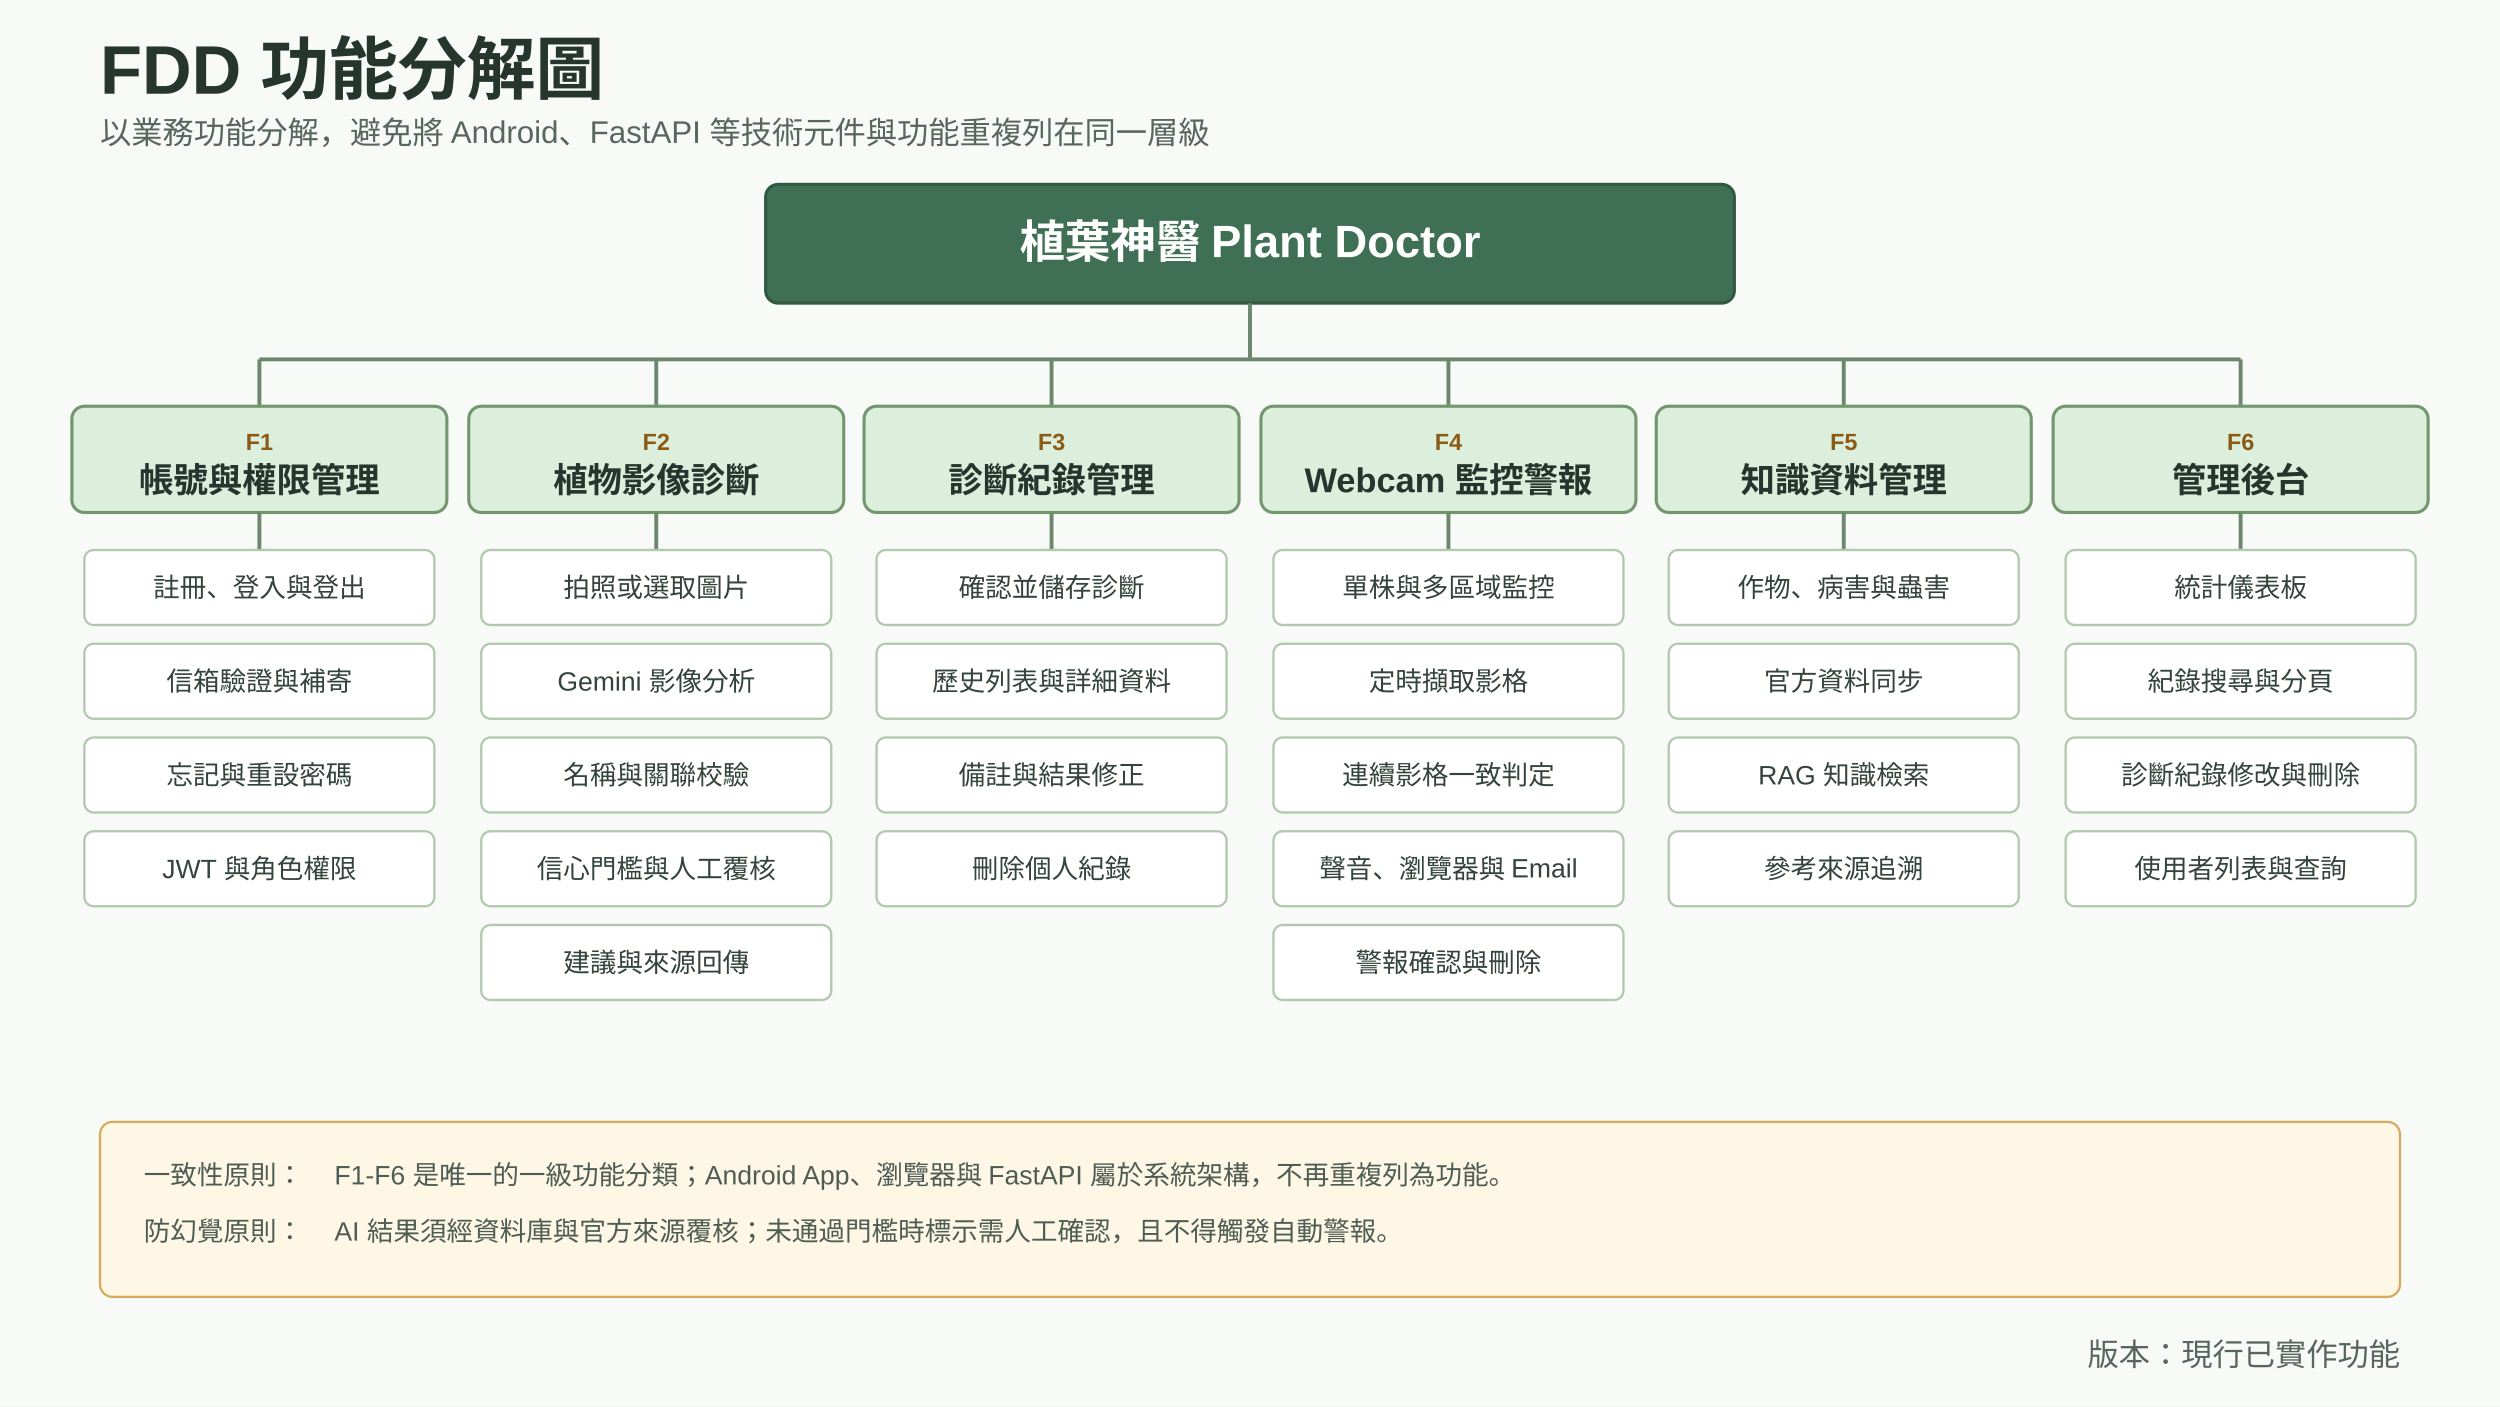
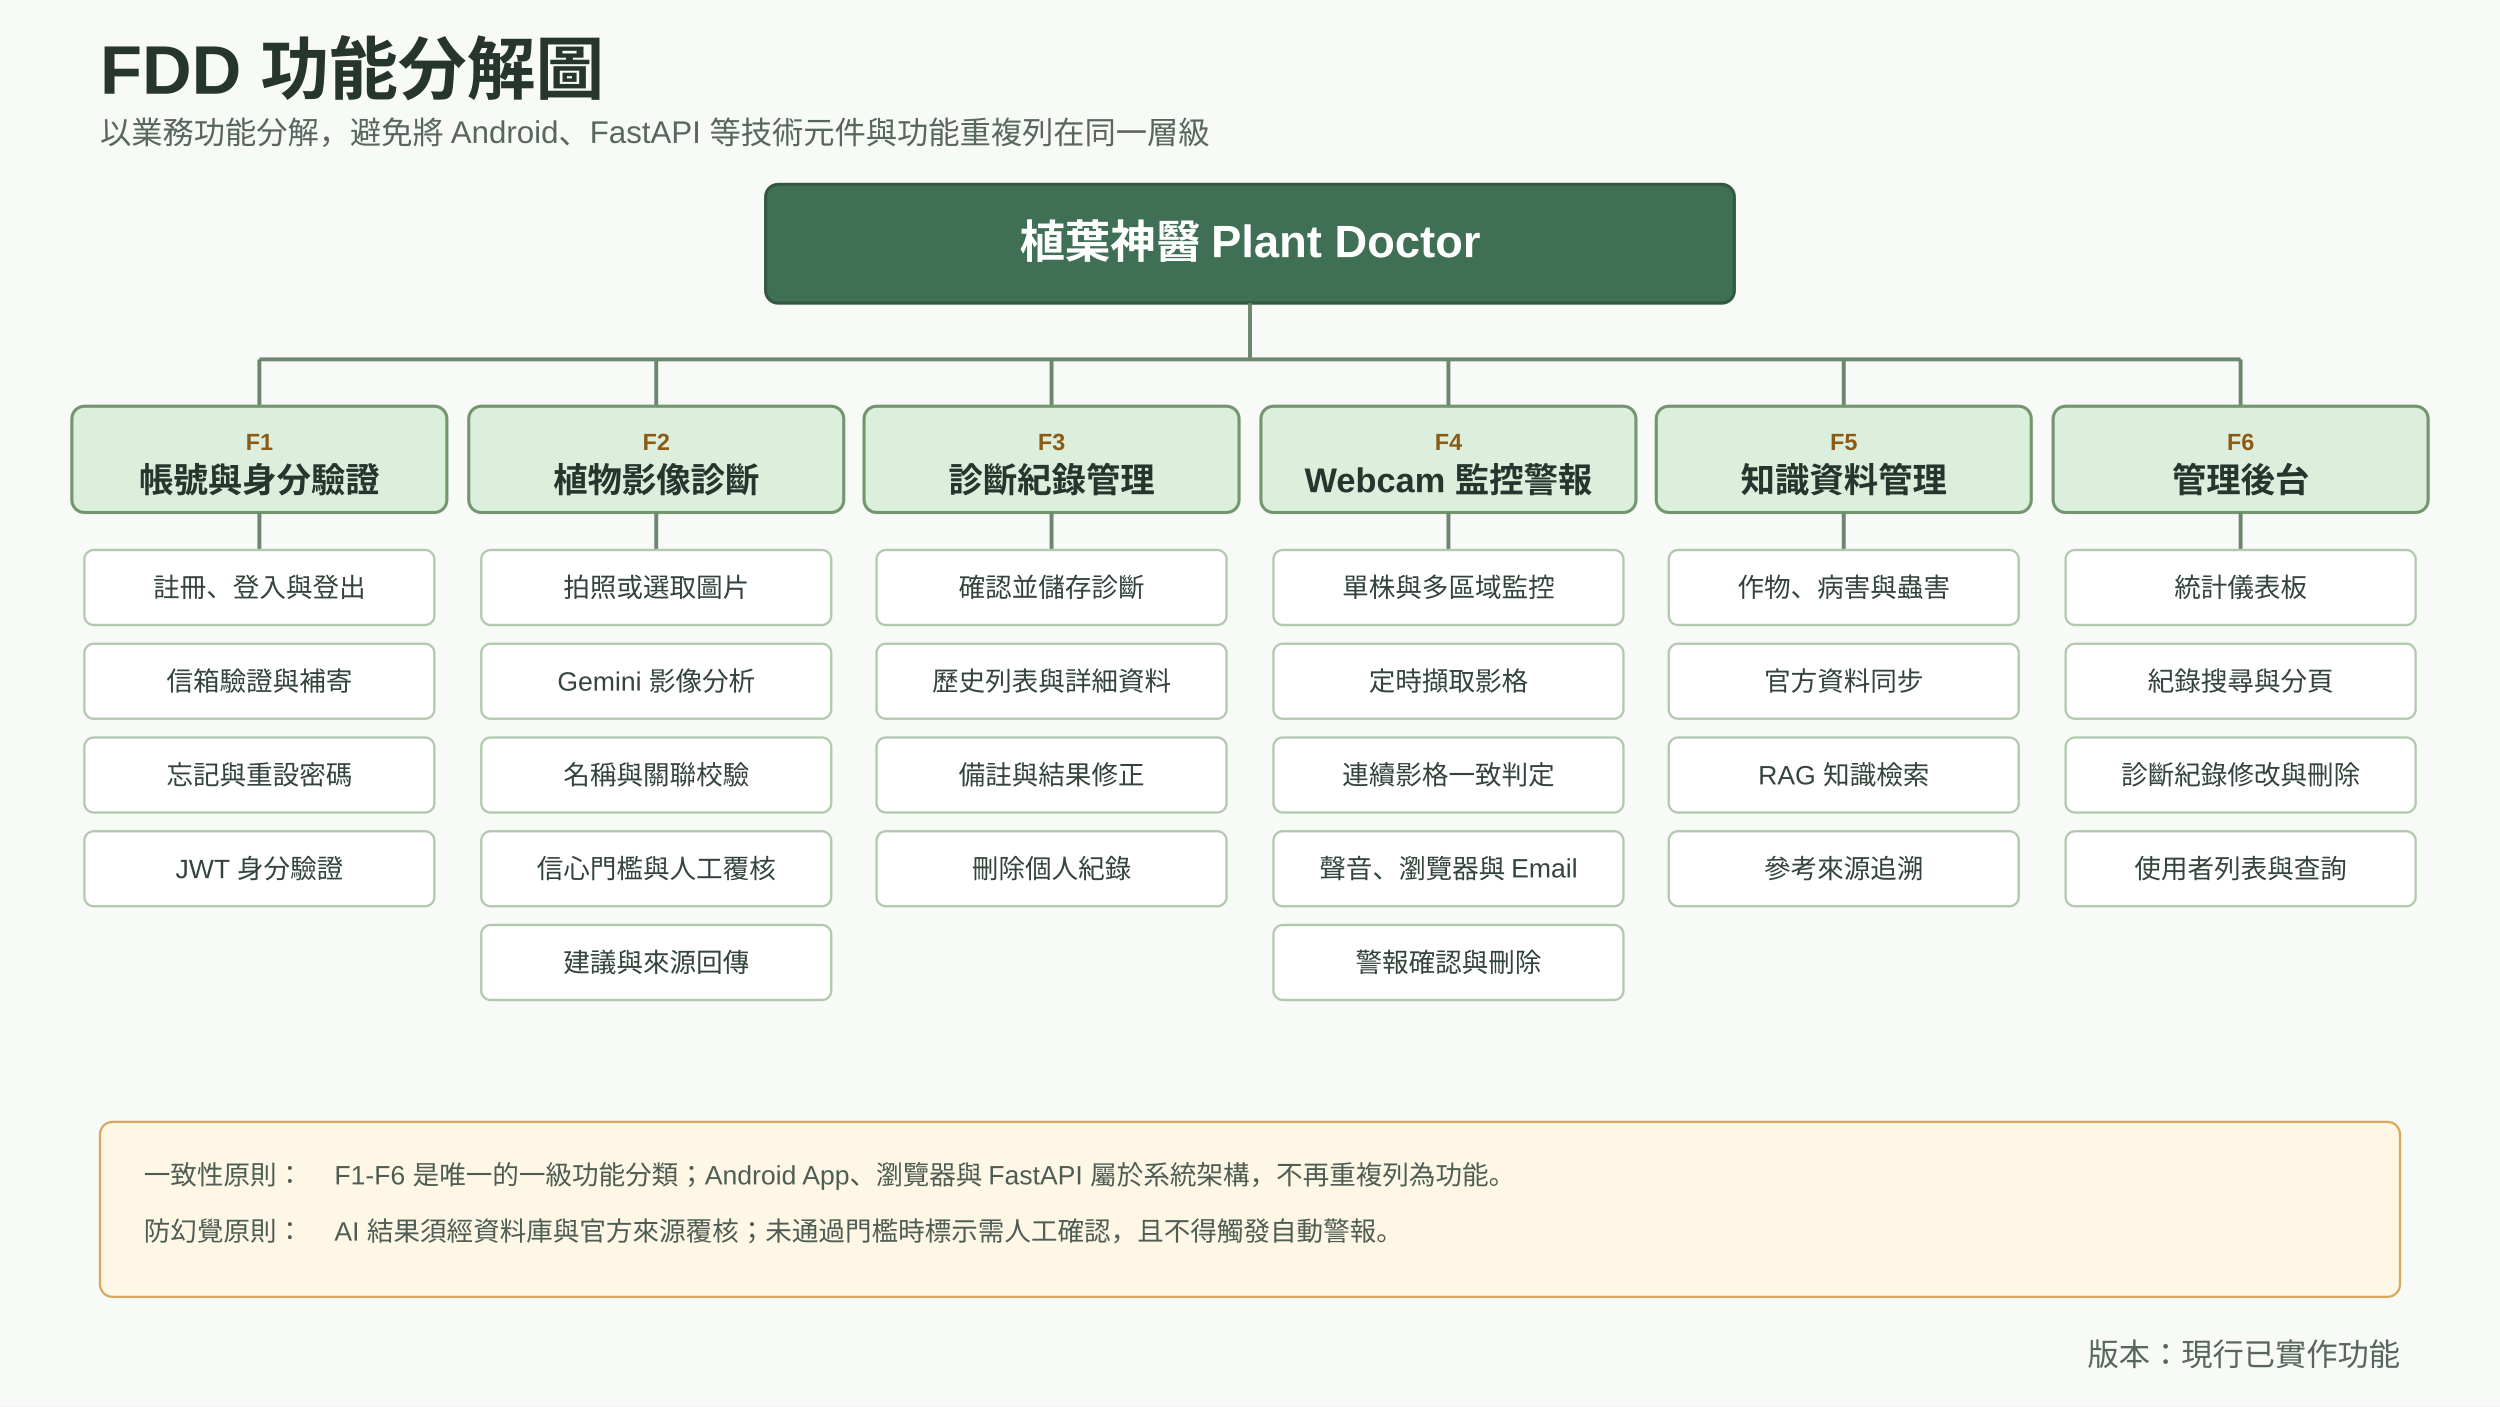
<svg xmlns="http://www.w3.org/2000/svg" width="1600" height="900" viewBox="0 0 1600 900">
  <defs>
    <style>
      .title { font: 700 44px "Microsoft JhengHei", "Noto Sans TC", Arial, sans-serif; fill: #26352d; }
      .subtitle { font: 400 20px "Microsoft JhengHei", "Noto Sans TC", Arial, sans-serif; fill: #59665f; }
      .root { font: 700 29px "Microsoft JhengHei", "Noto Sans TC", Arial, sans-serif; fill: #ffffff; }
      .module { font: 700 22px "Microsoft JhengHei", "Noto Sans TC", Arial, sans-serif; fill: #26352d; }
      .code { font: 700 15px "Segoe UI", Arial, sans-serif; fill: #8b5b16; }
      .item { font: 400 17px "Microsoft JhengHei", "Noto Sans TC", Arial, sans-serif; fill: #34443b; }
      .note { font: 400 17px "Microsoft JhengHei", "Noto Sans TC", Arial, sans-serif; fill: #4e5d54; }
      .root-box { fill: #3f6f55; stroke: #315942; stroke-width: 2; }
      .module-box { fill: #dcefdc; stroke: #73966f; stroke-width: 2; }
      .item-box { fill: #ffffff; stroke: #b3c9af; stroke-width: 1.5; }
      .line { stroke: #6c876e; stroke-width: 2.5; fill: none; }
    </style>
  </defs>
  <rect width="1600" height="900" fill="#f7faf7" />
  <text x="64" y="60" class="title">FDD 功能分解圖</text>
  <text x="64" y="92" class="subtitle">以業務功能分解，避免將 Android、FastAPI 等技術元件與功能重複列在同一層級</text>
  <rect x="490" y="118" width="620" height="76" rx="8" class="root-box" />
  <text x="800" y="165" text-anchor="middle" class="root">植葉神醫 Plant Doctor</text>
  <path d="M800 194 V230 M166 230 H1434" class="line" />
  <g>
    <path d="M166 230 V260 M420 230 V260 M673 230 V260 M927 230 V260 M1180 230 V260 M1434 230 V260" class="line" />
    <rect x="46" y="260" width="240" height="68" rx="8" class="module-box" />
    <text x="166" y="288" text-anchor="middle" class="code">F1</text>
-     <text x="166" y="315" text-anchor="middle" class="module">帳號與權限管理</text>
+     <text x="166" y="315" text-anchor="middle" class="module">帳號與身分驗證</text>
    <rect x="300" y="260" width="240" height="68" rx="8" class="module-box" />
    <text x="420" y="288" text-anchor="middle" class="code">F2</text>
    <text x="420" y="315" text-anchor="middle" class="module">植物影像診斷</text>
    <rect x="553" y="260" width="240" height="68" rx="8" class="module-box" />
    <text x="673" y="288" text-anchor="middle" class="code">F3</text>
    <text x="673" y="315" text-anchor="middle" class="module">診斷紀錄管理</text>
    <rect x="807" y="260" width="240" height="68" rx="8" class="module-box" />
    <text x="927" y="288" text-anchor="middle" class="code">F4</text>
    <text x="927" y="315" text-anchor="middle" class="module">Webcam 監控警報</text>
    <rect x="1060" y="260" width="240" height="68" rx="8" class="module-box" />
    <text x="1180" y="288" text-anchor="middle" class="code">F5</text>
    <text x="1180" y="315" text-anchor="middle" class="module">知識資料管理</text>
    <rect x="1314" y="260" width="240" height="68" rx="8" class="module-box" />
    <text x="1434" y="288" text-anchor="middle" class="code">F6</text>
    <text x="1434" y="315" text-anchor="middle" class="module">管理後台</text>
  </g>
  <path d="M166 328 V352 M420 328 V352 M673 328 V352 M927 328 V352 M1180 328 V352 M1434 328 V352" class="line" />
  <g>
    <rect x="54" y="352" width="224" height="48" rx="6" class="item-box" />
    <text x="166" y="382" text-anchor="middle" class="item">註冊、登入與登出</text>
    <rect x="54" y="412" width="224" height="48" rx="6" class="item-box" />
    <text x="166" y="442" text-anchor="middle" class="item">信箱驗證與補寄</text>
    <rect x="54" y="472" width="224" height="48" rx="6" class="item-box" />
    <text x="166" y="502" text-anchor="middle" class="item">忘記與重設密碼</text>
    <rect x="54" y="532" width="224" height="48" rx="6" class="item-box" />
-     <text x="166" y="562" text-anchor="middle" class="item">JWT 與角色權限</text>
+     <text x="166" y="562" text-anchor="middle" class="item">JWT 身分驗證</text>
  </g>
  <g>
    <rect x="308" y="352" width="224" height="48" rx="6" class="item-box" />
    <text x="420" y="382" text-anchor="middle" class="item">拍照或選取圖片</text>
    <rect x="308" y="412" width="224" height="48" rx="6" class="item-box" />
    <text x="420" y="442" text-anchor="middle" class="item">Gemini 影像分析</text>
    <rect x="308" y="472" width="224" height="48" rx="6" class="item-box" />
    <text x="420" y="502" text-anchor="middle" class="item">名稱與關聯校驗</text>
    <rect x="308" y="532" width="224" height="48" rx="6" class="item-box" />
    <text x="420" y="562" text-anchor="middle" class="item">信心門檻與人工覆核</text>
    <rect x="308" y="592" width="224" height="48" rx="6" class="item-box" />
    <text x="420" y="622" text-anchor="middle" class="item">建議與來源回傳</text>
  </g>
  <g>
    <rect x="561" y="352" width="224" height="48" rx="6" class="item-box" />
    <text x="673" y="382" text-anchor="middle" class="item">確認並儲存診斷</text>
    <rect x="561" y="412" width="224" height="48" rx="6" class="item-box" />
    <text x="673" y="442" text-anchor="middle" class="item">歷史列表與詳細資料</text>
    <rect x="561" y="472" width="224" height="48" rx="6" class="item-box" />
    <text x="673" y="502" text-anchor="middle" class="item">備註與結果修正</text>
    <rect x="561" y="532" width="224" height="48" rx="6" class="item-box" />
    <text x="673" y="562" text-anchor="middle" class="item">刪除個人紀錄</text>
  </g>
  <g>
    <rect x="815" y="352" width="224" height="48" rx="6" class="item-box" />
    <text x="927" y="382" text-anchor="middle" class="item">單株與多區域監控</text>
    <rect x="815" y="412" width="224" height="48" rx="6" class="item-box" />
    <text x="927" y="442" text-anchor="middle" class="item">定時擷取影格</text>
    <rect x="815" y="472" width="224" height="48" rx="6" class="item-box" />
    <text x="927" y="502" text-anchor="middle" class="item">連續影格一致判定</text>
    <rect x="815" y="532" width="224" height="48" rx="6" class="item-box" />
    <text x="927" y="562" text-anchor="middle" class="item">聲音、瀏覽器與 Email</text>
    <rect x="815" y="592" width="224" height="48" rx="6" class="item-box" />
    <text x="927" y="622" text-anchor="middle" class="item">警報確認與刪除</text>
  </g>
  <g>
    <rect x="1068" y="352" width="224" height="48" rx="6" class="item-box" />
    <text x="1180" y="382" text-anchor="middle" class="item">作物、病害與蟲害</text>
    <rect x="1068" y="412" width="224" height="48" rx="6" class="item-box" />
    <text x="1180" y="442" text-anchor="middle" class="item">官方資料同步</text>
    <rect x="1068" y="472" width="224" height="48" rx="6" class="item-box" />
    <text x="1180" y="502" text-anchor="middle" class="item">RAG 知識檢索</text>
    <rect x="1068" y="532" width="224" height="48" rx="6" class="item-box" />
    <text x="1180" y="562" text-anchor="middle" class="item">參考來源追溯</text>
  </g>
  <g>
    <rect x="1322" y="352" width="224" height="48" rx="6" class="item-box" />
    <text x="1434" y="382" text-anchor="middle" class="item">統計儀表板</text>
    <rect x="1322" y="412" width="224" height="48" rx="6" class="item-box" />
    <text x="1434" y="442" text-anchor="middle" class="item">紀錄搜尋與分頁</text>
    <rect x="1322" y="472" width="224" height="48" rx="6" class="item-box" />
    <text x="1434" y="502" text-anchor="middle" class="item">診斷紀錄修改與刪除</text>
    <rect x="1322" y="532" width="224" height="48" rx="6" class="item-box" />
    <text x="1434" y="562" text-anchor="middle" class="item">使用者列表與查詢</text>
  </g>
  <rect x="64" y="718" width="1472" height="112" rx="8" fill="#fff7e6" stroke="#d6aa61" stroke-width="1.5" />
  <text x="92" y="758" class="note">一致性原則：</text>
  <text x="214" y="758" class="note">F1-F6 是唯一的一級功能分類；Android App、瀏覽器與 FastAPI 屬於系統架構，不再重複列為功能。</text>
  <text x="92" y="794" class="note">防幻覺原則：</text>
  <text x="214" y="794" class="note">AI 結果須經資料庫與官方來源覆核；未通過門檻時標示需人工確認，且不得觸發自動警報。</text>
  <text x="1536" y="874" text-anchor="end" class="subtitle">版本：現行已實作功能</text>
</svg>
